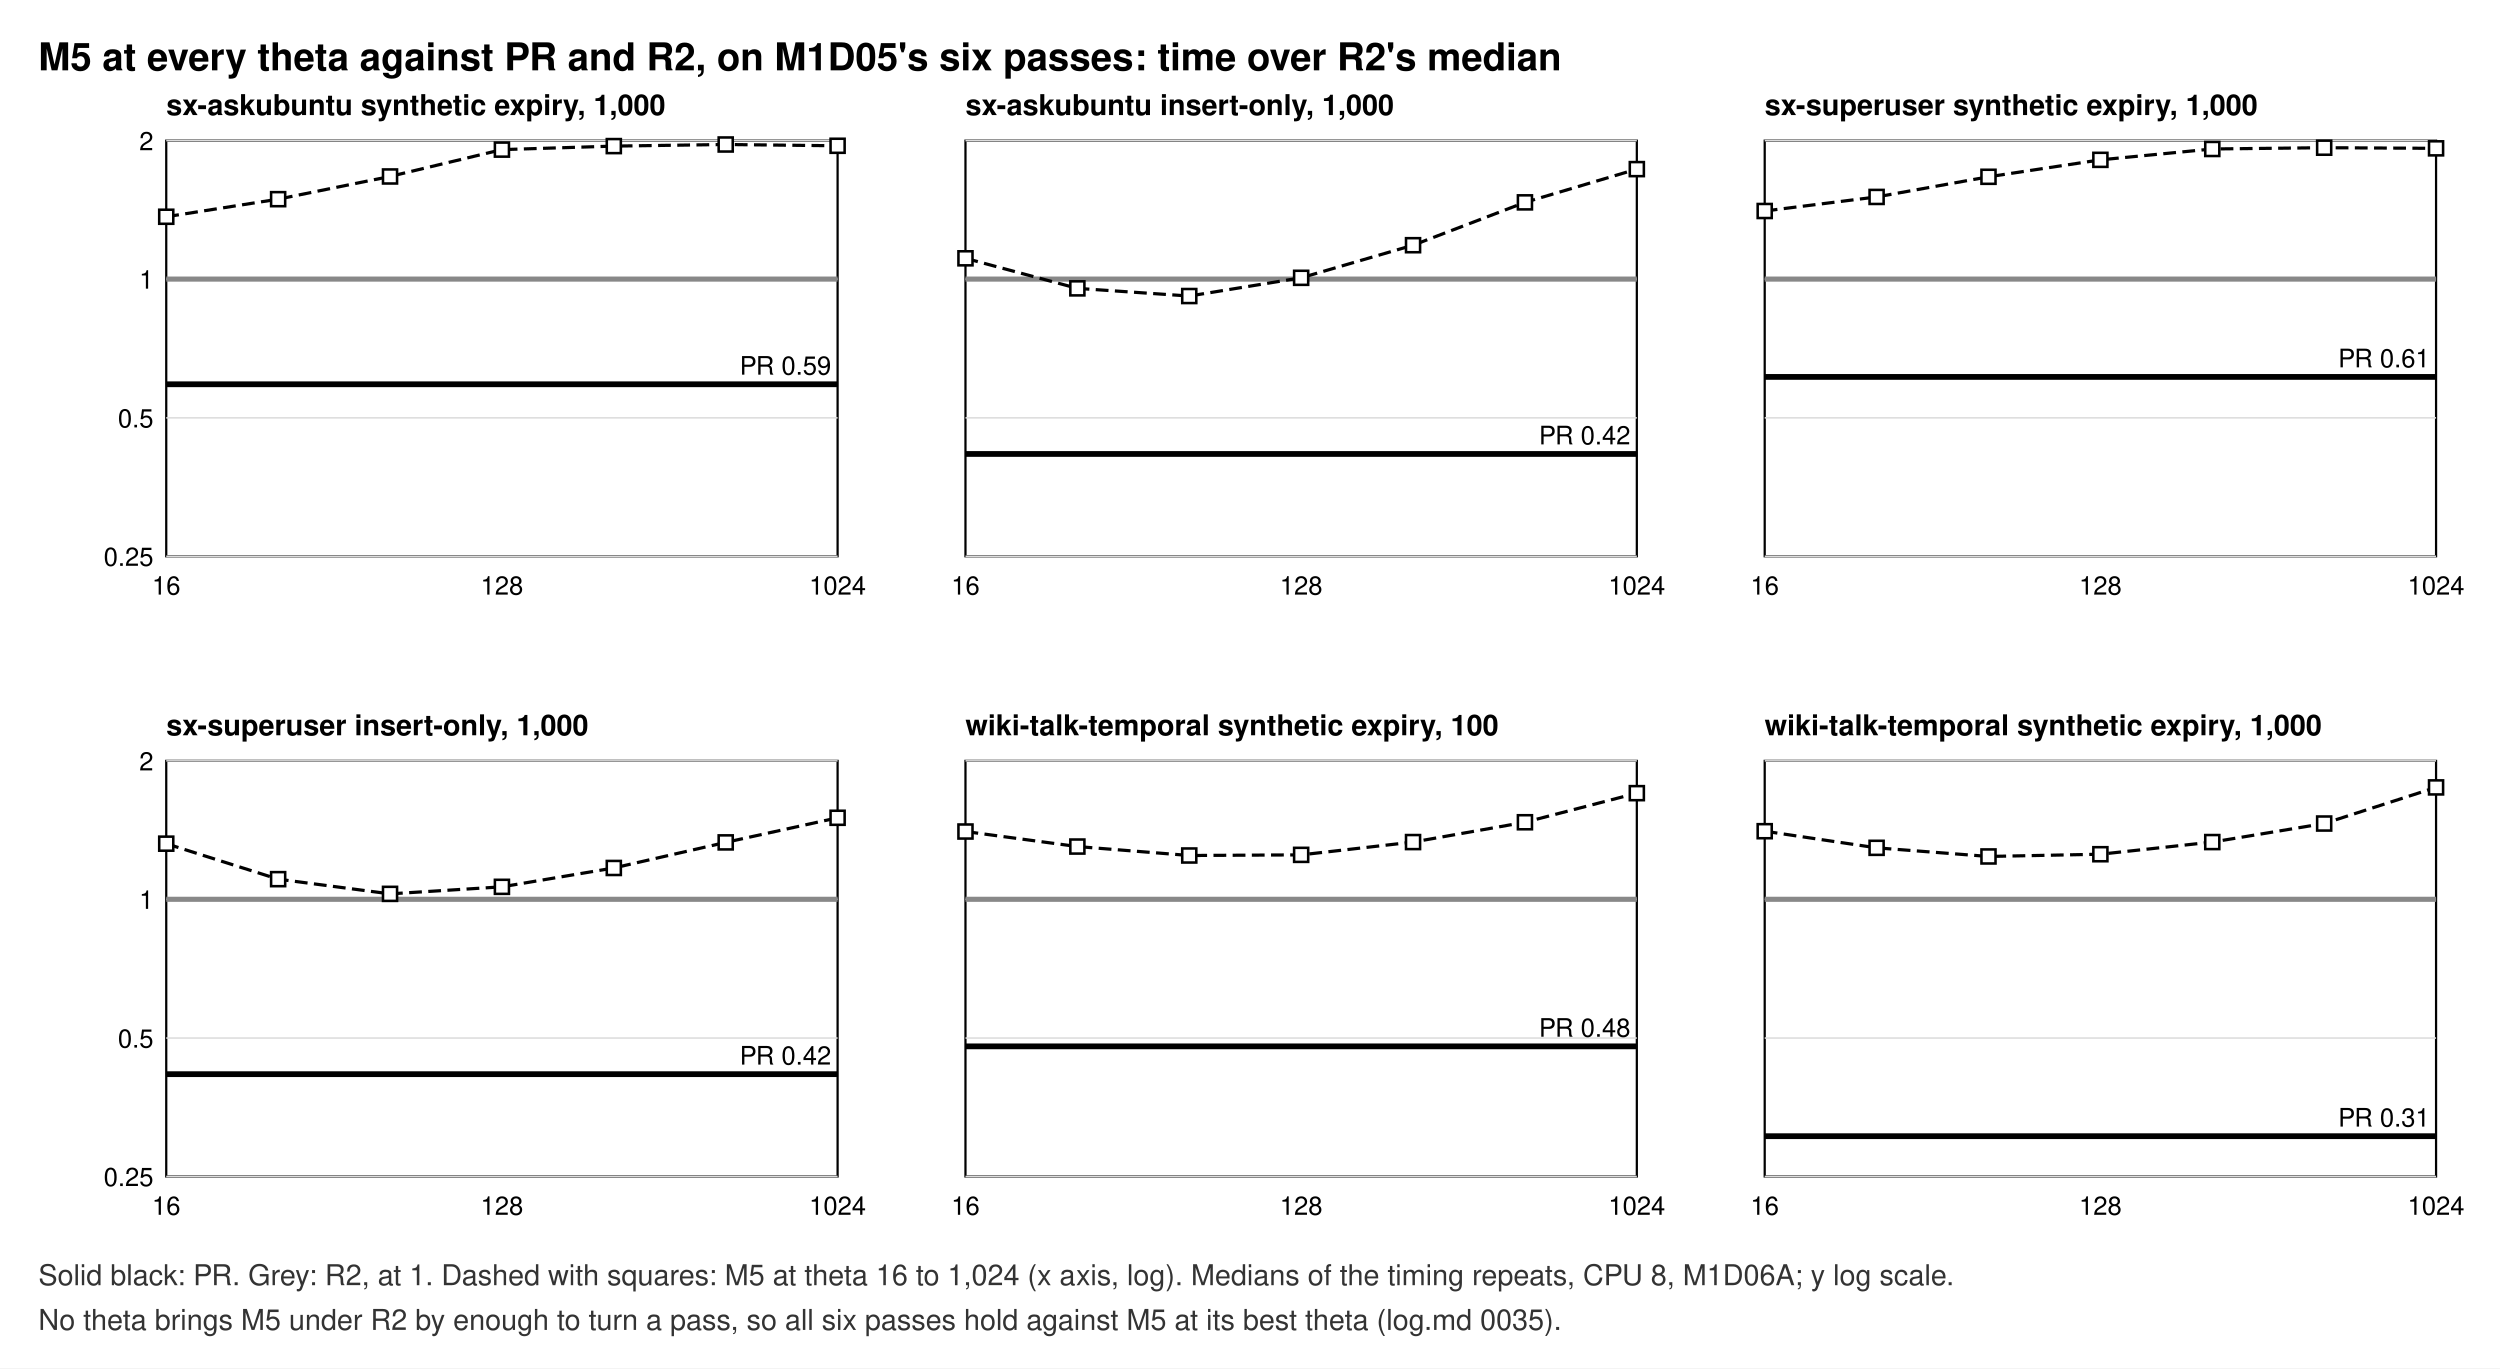
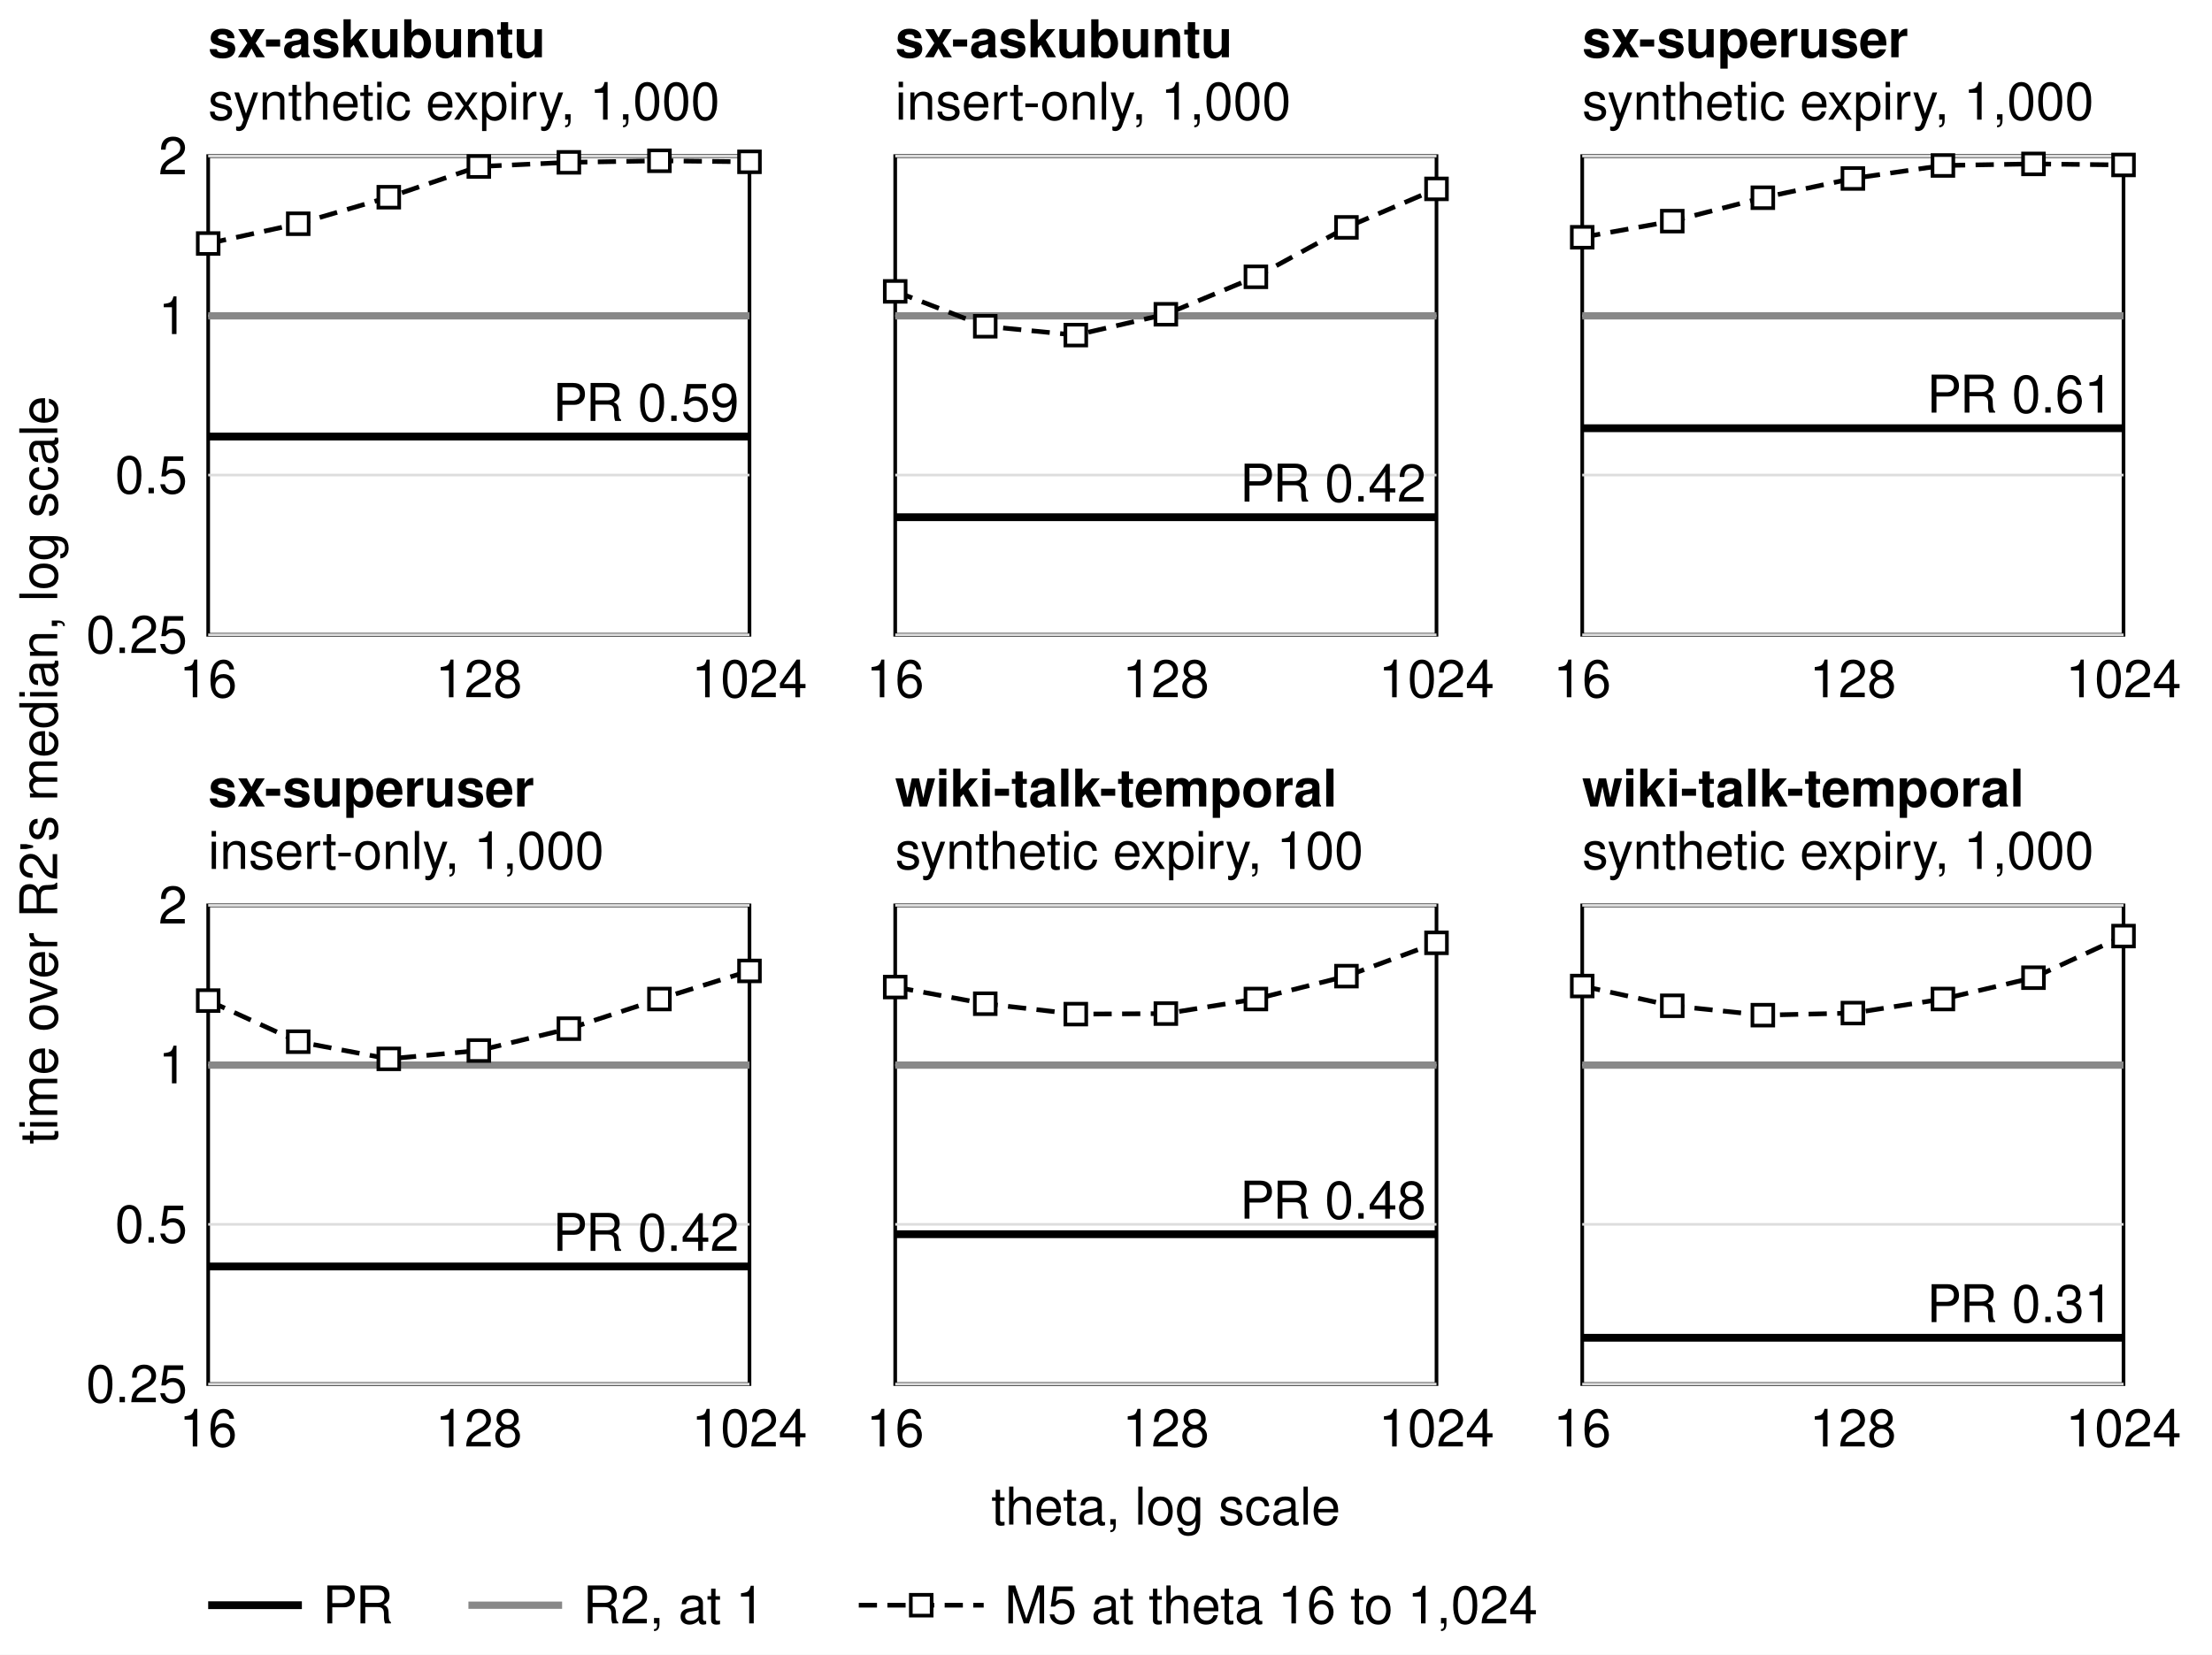
- <svg xmlns="http://www.w3.org/2000/svg" viewBox="0 0 782 428" width="782" height="428" font-family="Helvetica, Arial, sans-serif">
-   <rect width="782" height="428" fill="white" />
-   <text x="12.0" y="22.0" font-size="12" text-anchor="start" font-weight="bold" fill="black">M5 at every theta against PR and R2, on M1D05's six passes: time over R2's median</text>
-   <text x="52.0" y="36.0" font-size="9" text-anchor="start" font-weight="bold" fill="black">sx-askubuntu synthetic expiry, 1,000</text>
-   <rect x="52" y="44" width="210" height="130" fill="none" stroke="black" stroke-width="0.7" />
-   <line x1="52" y1="174.0" x2="262" y2="174.0" stroke="#ddd" stroke-width="0.5" />
-   <text x="48.0" y="177.0" font-size="8" text-anchor="end" font-weight="normal" fill="black">0.25</text>
-   <line x1="52" y1="130.7" x2="262" y2="130.7" stroke="#ddd" stroke-width="0.5" />
-   <text x="48.0" y="133.7" font-size="8" text-anchor="end" font-weight="normal" fill="black">0.5</text>
-   <line x1="52" y1="87.3" x2="262" y2="87.3" stroke="#ddd" stroke-width="0.5" />
-   <text x="48.0" y="90.3" font-size="8" text-anchor="end" font-weight="normal" fill="black">1</text>
-   <line x1="52" y1="44.0" x2="262" y2="44.0" stroke="#ddd" stroke-width="0.5" />
-   <text x="48.0" y="47.0" font-size="8" text-anchor="end" font-weight="normal" fill="black">2</text>
-   <line x1="52" y1="87.3" x2="262" y2="87.3" stroke="#888" stroke-width="1.6" />
-   <line x1="52" y1="120.2" x2="262" y2="120.2" stroke="black" stroke-width="1.8" />
-   <polyline fill="none" stroke="black" stroke-width="1" stroke-dasharray="4 2" points="52.0,67.8 87.0,62.3 122.0,55.2 157.0,46.8 192.0,45.7 227.0,45.2 262.0,45.6" />
-   <rect x="49.8" y="65.6" width="4.4" height="4.4" fill="white" stroke="black" stroke-width="0.8" />
-   <rect x="84.8" y="60.1" width="4.4" height="4.4" fill="white" stroke="black" stroke-width="0.8" />
-   <rect x="119.8" y="53.0" width="4.4" height="4.4" fill="white" stroke="black" stroke-width="0.8" />
-   <rect x="154.8" y="44.6" width="4.4" height="4.4" fill="white" stroke="black" stroke-width="0.8" />
-   <rect x="189.8" y="43.5" width="4.4" height="4.4" fill="white" stroke="black" stroke-width="0.8" />
-   <rect x="224.8" y="43.0" width="4.4" height="4.4" fill="white" stroke="black" stroke-width="0.8" />
-   <rect x="259.8" y="43.4" width="4.4" height="4.4" fill="white" stroke="black" stroke-width="0.8" />
-   <text x="52.0" y="186.0" font-size="8" text-anchor="middle" font-weight="normal" fill="black">16</text>
-   <text x="157.0" y="186.0" font-size="8" text-anchor="middle" font-weight="normal" fill="black">128</text>
-   <text x="262.0" y="186.0" font-size="8" text-anchor="middle" font-weight="normal" fill="black">1024</text>
-   <text x="260.0" y="117.2" font-size="8" text-anchor="end" font-weight="normal" fill="black">PR 0.59</text>
-   <text x="302.0" y="36.0" font-size="9" text-anchor="start" font-weight="bold" fill="black">sx-askubuntu insert-only, 1,000</text>
-   <rect x="302" y="44" width="210" height="130" fill="none" stroke="black" stroke-width="0.7" />
-   <line x1="302" y1="174.0" x2="512" y2="174.0" stroke="#ddd" stroke-width="0.5" />
-   <line x1="302" y1="130.7" x2="512" y2="130.7" stroke="#ddd" stroke-width="0.5" />
-   <line x1="302" y1="87.3" x2="512" y2="87.3" stroke="#ddd" stroke-width="0.5" />
-   <line x1="302" y1="44.0" x2="512" y2="44.0" stroke="#ddd" stroke-width="0.5" />
-   <line x1="302" y1="87.3" x2="512" y2="87.3" stroke="#888" stroke-width="1.6" />
-   <line x1="302" y1="142.0" x2="512" y2="142.0" stroke="black" stroke-width="1.8" />
-   <polyline fill="none" stroke="black" stroke-width="1" stroke-dasharray="4 2" points="302.0,80.8 337.0,90.2 372.0,92.6 407.0,86.9 442.0,76.7 477.0,63.3 512.0,52.9" />
-   <rect x="299.8" y="78.6" width="4.4" height="4.4" fill="white" stroke="black" stroke-width="0.8" />
-   <rect x="334.8" y="88.0" width="4.4" height="4.4" fill="white" stroke="black" stroke-width="0.8" />
-   <rect x="369.8" y="90.4" width="4.4" height="4.4" fill="white" stroke="black" stroke-width="0.8" />
-   <rect x="404.8" y="84.7" width="4.4" height="4.4" fill="white" stroke="black" stroke-width="0.8" />
-   <rect x="439.8" y="74.5" width="4.4" height="4.4" fill="white" stroke="black" stroke-width="0.8" />
-   <rect x="474.8" y="61.1" width="4.4" height="4.4" fill="white" stroke="black" stroke-width="0.8" />
-   <rect x="509.8" y="50.7" width="4.4" height="4.4" fill="white" stroke="black" stroke-width="0.8" />
-   <text x="302.0" y="186.0" font-size="8" text-anchor="middle" font-weight="normal" fill="black">16</text>
-   <text x="407.0" y="186.0" font-size="8" text-anchor="middle" font-weight="normal" fill="black">128</text>
-   <text x="512.0" y="186.0" font-size="8" text-anchor="middle" font-weight="normal" fill="black">1024</text>
-   <text x="510.0" y="139.0" font-size="8" text-anchor="end" font-weight="normal" fill="black">PR 0.42</text>
-   <text x="552.0" y="36.0" font-size="9" text-anchor="start" font-weight="bold" fill="black">sx-superuser synthetic expiry, 1,000</text>
-   <rect x="552" y="44" width="210" height="130" fill="none" stroke="black" stroke-width="0.7" />
-   <line x1="552" y1="174.0" x2="762" y2="174.0" stroke="#ddd" stroke-width="0.5" />
-   <line x1="552" y1="130.7" x2="762" y2="130.7" stroke="#ddd" stroke-width="0.5" />
-   <line x1="552" y1="87.3" x2="762" y2="87.3" stroke="#ddd" stroke-width="0.5" />
-   <line x1="552" y1="44.0" x2="762" y2="44.0" stroke="#ddd" stroke-width="0.5" />
-   <line x1="552" y1="87.3" x2="762" y2="87.3" stroke="#888" stroke-width="1.6" />
-   <line x1="552" y1="117.9" x2="762" y2="117.9" stroke="black" stroke-width="1.8" />
-   <polyline fill="none" stroke="black" stroke-width="1" stroke-dasharray="4 2" points="552.0,66.0 587.0,61.6 622.0,55.3 657.0,50.0 692.0,46.6 727.0,46.2 762.0,46.4" />
-   <rect x="549.8" y="63.8" width="4.4" height="4.4" fill="white" stroke="black" stroke-width="0.8" />
-   <rect x="584.8" y="59.4" width="4.4" height="4.4" fill="white" stroke="black" stroke-width="0.8" />
-   <rect x="619.8" y="53.1" width="4.4" height="4.4" fill="white" stroke="black" stroke-width="0.8" />
-   <rect x="654.8" y="47.8" width="4.4" height="4.4" fill="white" stroke="black" stroke-width="0.8" />
-   <rect x="689.8" y="44.4" width="4.4" height="4.4" fill="white" stroke="black" stroke-width="0.8" />
-   <rect x="724.8" y="44.0" width="4.4" height="4.4" fill="white" stroke="black" stroke-width="0.8" />
-   <rect x="759.8" y="44.2" width="4.4" height="4.4" fill="white" stroke="black" stroke-width="0.8" />
-   <text x="552.0" y="186.0" font-size="8" text-anchor="middle" font-weight="normal" fill="black">16</text>
-   <text x="657.0" y="186.0" font-size="8" text-anchor="middle" font-weight="normal" fill="black">128</text>
-   <text x="762.0" y="186.0" font-size="8" text-anchor="middle" font-weight="normal" fill="black">1024</text>
-   <text x="760.0" y="114.9" font-size="8" text-anchor="end" font-weight="normal" fill="black">PR 0.61</text>
-   <text x="52.0" y="230.0" font-size="9" text-anchor="start" font-weight="bold" fill="black">sx-superuser insert-only, 1,000</text>
-   <rect x="52" y="238" width="210" height="130" fill="none" stroke="black" stroke-width="0.7" />
-   <line x1="52" y1="368.0" x2="262" y2="368.0" stroke="#ddd" stroke-width="0.5" />
-   <text x="48.0" y="371.0" font-size="8" text-anchor="end" font-weight="normal" fill="black">0.25</text>
-   <line x1="52" y1="324.7" x2="262" y2="324.7" stroke="#ddd" stroke-width="0.5" />
-   <text x="48.0" y="327.7" font-size="8" text-anchor="end" font-weight="normal" fill="black">0.5</text>
-   <line x1="52" y1="281.3" x2="262" y2="281.3" stroke="#ddd" stroke-width="0.5" />
-   <text x="48.0" y="284.3" font-size="8" text-anchor="end" font-weight="normal" fill="black">1</text>
-   <line x1="52" y1="238.0" x2="262" y2="238.0" stroke="#ddd" stroke-width="0.5" />
-   <text x="48.0" y="241.0" font-size="8" text-anchor="end" font-weight="normal" fill="black">2</text>
-   <line x1="52" y1="281.3" x2="262" y2="281.3" stroke="#888" stroke-width="1.6" />
-   <line x1="52" y1="336.0" x2="262" y2="336.0" stroke="black" stroke-width="1.8" />
-   <polyline fill="none" stroke="black" stroke-width="1" stroke-dasharray="4 2" points="52.0,263.9 87.0,275.0 122.0,279.6 157.0,277.4 192.0,271.5 227.0,263.5 262.0,255.8" />
-   <rect x="49.8" y="261.7" width="4.4" height="4.4" fill="white" stroke="black" stroke-width="0.8" />
-   <rect x="84.8" y="272.8" width="4.4" height="4.4" fill="white" stroke="black" stroke-width="0.8" />
-   <rect x="119.8" y="277.4" width="4.4" height="4.4" fill="white" stroke="black" stroke-width="0.8" />
-   <rect x="154.8" y="275.2" width="4.4" height="4.4" fill="white" stroke="black" stroke-width="0.8" />
-   <rect x="189.8" y="269.3" width="4.4" height="4.4" fill="white" stroke="black" stroke-width="0.8" />
-   <rect x="224.8" y="261.3" width="4.4" height="4.4" fill="white" stroke="black" stroke-width="0.8" />
-   <rect x="259.8" y="253.6" width="4.4" height="4.4" fill="white" stroke="black" stroke-width="0.8" />
-   <text x="52.0" y="380.0" font-size="8" text-anchor="middle" font-weight="normal" fill="black">16</text>
-   <text x="157.0" y="380.0" font-size="8" text-anchor="middle" font-weight="normal" fill="black">128</text>
-   <text x="262.0" y="380.0" font-size="8" text-anchor="middle" font-weight="normal" fill="black">1024</text>
-   <text x="260.0" y="333.0" font-size="8" text-anchor="end" font-weight="normal" fill="black">PR 0.42</text>
-   <text x="302.0" y="230.0" font-size="9" text-anchor="start" font-weight="bold" fill="black">wiki-talk-temporal synthetic expiry, 100</text>
-   <rect x="302" y="238" width="210" height="130" fill="none" stroke="black" stroke-width="0.7" />
-   <line x1="302" y1="368.0" x2="512" y2="368.0" stroke="#ddd" stroke-width="0.5" />
-   <line x1="302" y1="324.7" x2="512" y2="324.7" stroke="#ddd" stroke-width="0.5" />
-   <line x1="302" y1="281.3" x2="512" y2="281.3" stroke="#ddd" stroke-width="0.5" />
-   <line x1="302" y1="238.0" x2="512" y2="238.0" stroke="#ddd" stroke-width="0.5" />
-   <line x1="302" y1="281.3" x2="512" y2="281.3" stroke="#888" stroke-width="1.6" />
-   <line x1="302" y1="327.3" x2="512" y2="327.3" stroke="black" stroke-width="1.8" />
-   <polyline fill="none" stroke="black" stroke-width="1" stroke-dasharray="4 2" points="302.0,260.1 337.0,264.8 372.0,267.6 407.0,267.4 442.0,263.4 477.0,257.2 512.0,248.1" />
-   <rect x="299.8" y="257.9" width="4.4" height="4.4" fill="white" stroke="black" stroke-width="0.8" />
-   <rect x="334.8" y="262.6" width="4.4" height="4.4" fill="white" stroke="black" stroke-width="0.8" />
-   <rect x="369.8" y="265.4" width="4.4" height="4.4" fill="white" stroke="black" stroke-width="0.8" />
-   <rect x="404.8" y="265.2" width="4.4" height="4.4" fill="white" stroke="black" stroke-width="0.8" />
-   <rect x="439.8" y="261.2" width="4.4" height="4.4" fill="white" stroke="black" stroke-width="0.8" />
-   <rect x="474.8" y="255.0" width="4.4" height="4.4" fill="white" stroke="black" stroke-width="0.8" />
-   <rect x="509.8" y="245.9" width="4.4" height="4.4" fill="white" stroke="black" stroke-width="0.8" />
-   <text x="302.0" y="380.0" font-size="8" text-anchor="middle" font-weight="normal" fill="black">16</text>
-   <text x="407.0" y="380.0" font-size="8" text-anchor="middle" font-weight="normal" fill="black">128</text>
-   <text x="512.0" y="380.0" font-size="8" text-anchor="middle" font-weight="normal" fill="black">1024</text>
-   <text x="510.0" y="324.3" font-size="8" text-anchor="end" font-weight="normal" fill="black">PR 0.48</text>
-   <text x="552.0" y="230.0" font-size="9" text-anchor="start" font-weight="bold" fill="black">wiki-talk-temporal synthetic expiry, 1,000</text>
-   <rect x="552" y="238" width="210" height="130" fill="none" stroke="black" stroke-width="0.7" />
-   <line x1="552" y1="368.0" x2="762" y2="368.0" stroke="#ddd" stroke-width="0.5" />
-   <line x1="552" y1="324.7" x2="762" y2="324.7" stroke="#ddd" stroke-width="0.5" />
-   <line x1="552" y1="281.3" x2="762" y2="281.3" stroke="#ddd" stroke-width="0.5" />
-   <line x1="552" y1="238.0" x2="762" y2="238.0" stroke="#ddd" stroke-width="0.5" />
-   <line x1="552" y1="281.3" x2="762" y2="281.3" stroke="#888" stroke-width="1.6" />
-   <line x1="552" y1="355.4" x2="762" y2="355.4" stroke="black" stroke-width="1.8" />
-   <polyline fill="none" stroke="black" stroke-width="1" stroke-dasharray="4 2" points="552.0,260.0 587.0,265.2 622.0,267.9 657.0,267.2 692.0,263.4 727.0,257.6 762.0,246.3" />
-   <rect x="549.8" y="257.8" width="4.4" height="4.4" fill="white" stroke="black" stroke-width="0.8" />
-   <rect x="584.8" y="263.0" width="4.4" height="4.4" fill="white" stroke="black" stroke-width="0.8" />
-   <rect x="619.8" y="265.7" width="4.4" height="4.4" fill="white" stroke="black" stroke-width="0.8" />
-   <rect x="654.8" y="265.0" width="4.4" height="4.4" fill="white" stroke="black" stroke-width="0.8" />
-   <rect x="689.8" y="261.2" width="4.4" height="4.4" fill="white" stroke="black" stroke-width="0.8" />
-   <rect x="724.8" y="255.4" width="4.4" height="4.4" fill="white" stroke="black" stroke-width="0.8" />
-   <rect x="759.8" y="244.1" width="4.4" height="4.4" fill="white" stroke="black" stroke-width="0.8" />
-   <text x="552.0" y="380.0" font-size="8" text-anchor="middle" font-weight="normal" fill="black">16</text>
-   <text x="657.0" y="380.0" font-size="8" text-anchor="middle" font-weight="normal" fill="black">128</text>
-   <text x="762.0" y="380.0" font-size="8" text-anchor="middle" font-weight="normal" fill="black">1024</text>
-   <text x="760.0" y="352.4" font-size="8" text-anchor="end" font-weight="normal" fill="black">PR 0.31</text>
-   <text x="12.0" y="402.0" font-size="9" text-anchor="start" font-weight="normal" fill="#333">Solid black: PR. Grey: R2, at 1. Dashed with squares: M5 at theta 16 to 1,024 (x axis, log). Medians of the timing repeats, CPU 8, M1D06A; y log scale.</text>
-   <text x="12.0" y="416.0" font-size="9" text-anchor="start" font-weight="normal" fill="#333">No theta brings M5 under R2 by enough to turn a pass, so all six passes hold against M5 at its best theta (log.md 0035).</text>
+ <svg xmlns="http://www.w3.org/2000/svg" viewBox="0 0 425 318" width="425" height="318" font-family="Helvetica, Arial, sans-serif">
+   <rect width="425" height="318" fill="white" />
+   <text x="40.0" y="11.0" font-size="10" text-anchor="start" font-weight="bold" fill="black">sx-askubuntu</text>
+   <text x="40.0" y="23.0" font-size="10" text-anchor="start" font-weight="normal" fill="black">synthetic expiry, 1,000</text>
+   <rect x="40" y="30" width="104" height="92" fill="none" stroke="black" stroke-width="0.7" />
+   <line x1="40" y1="122.0" x2="144" y2="122.0" stroke="#ddd" stroke-width="0.5" />
+   <text x="36.0" y="125.5" font-size="10" text-anchor="end" font-weight="normal" fill="black">0.25</text>
+   <line x1="40" y1="91.3" x2="144" y2="91.3" stroke="#ddd" stroke-width="0.5" />
+   <text x="36.0" y="94.8" font-size="10" text-anchor="end" font-weight="normal" fill="black">0.5</text>
+   <line x1="40" y1="60.7" x2="144" y2="60.7" stroke="#ddd" stroke-width="0.5" />
+   <text x="36.0" y="64.2" font-size="10" text-anchor="end" font-weight="normal" fill="black">1</text>
+   <line x1="40" y1="30.0" x2="144" y2="30.0" stroke="#ddd" stroke-width="0.5" />
+   <text x="36.0" y="33.5" font-size="10" text-anchor="end" font-weight="normal" fill="black">2</text>
+   <line x1="40" y1="60.7" x2="144" y2="60.7" stroke="#888" stroke-width="1.4" />
+   <line x1="40" y1="83.9" x2="144" y2="83.9" stroke="black" stroke-width="1.5" />
+   <polyline fill="none" stroke="black" stroke-width="0.9" stroke-dasharray="3.5 2" points="40.0,46.8 57.3,43.0 74.7,37.9 92.0,32.0 109.3,31.2 126.7,30.9 144.0,31.1" />
+   <rect x="38.0" y="44.8" width="4.0" height="4.0" fill="white" stroke="black" stroke-width="0.7" />
+   <rect x="55.3" y="41.0" width="4.0" height="4.0" fill="white" stroke="black" stroke-width="0.7" />
+   <rect x="72.7" y="35.9" width="4.0" height="4.0" fill="white" stroke="black" stroke-width="0.7" />
+   <rect x="90.0" y="30.0" width="4.0" height="4.0" fill="white" stroke="black" stroke-width="0.7" />
+   <rect x="107.3" y="29.2" width="4.0" height="4.0" fill="white" stroke="black" stroke-width="0.7" />
+   <rect x="124.7" y="28.9" width="4.0" height="4.0" fill="white" stroke="black" stroke-width="0.7" />
+   <rect x="142.0" y="29.1" width="4.0" height="4.0" fill="white" stroke="black" stroke-width="0.7" />
+   <text x="40.0" y="134.0" font-size="10" text-anchor="middle" font-weight="normal" fill="black">16</text>
+   <text x="92.0" y="134.0" font-size="10" text-anchor="middle" font-weight="normal" fill="black">128</text>
+   <text x="144.0" y="134.0" font-size="10" text-anchor="middle" font-weight="normal" fill="black">1024</text>
+   <text x="142.0" y="80.9" font-size="10" text-anchor="end" font-weight="normal" fill="black">PR 0.59</text>
+   <text x="172.0" y="11.0" font-size="10" text-anchor="start" font-weight="bold" fill="black">sx-askubuntu</text>
+   <text x="172.0" y="23.0" font-size="10" text-anchor="start" font-weight="normal" fill="black">insert-only, 1,000</text>
+   <rect x="172" y="30" width="104" height="92" fill="none" stroke="black" stroke-width="0.7" />
+   <line x1="172" y1="122.0" x2="276" y2="122.0" stroke="#ddd" stroke-width="0.5" />
+   <line x1="172" y1="91.3" x2="276" y2="91.3" stroke="#ddd" stroke-width="0.5" />
+   <line x1="172" y1="60.7" x2="276" y2="60.7" stroke="#ddd" stroke-width="0.5" />
+   <line x1="172" y1="30.0" x2="276" y2="30.0" stroke="#ddd" stroke-width="0.5" />
+   <line x1="172" y1="60.7" x2="276" y2="60.7" stroke="#888" stroke-width="1.4" />
+   <line x1="172" y1="99.4" x2="276" y2="99.4" stroke="black" stroke-width="1.5" />
+   <polyline fill="none" stroke="black" stroke-width="0.9" stroke-dasharray="3.5 2" points="172.0,56.0 189.3,62.7 206.7,64.4 224.0,60.4 241.3,53.2 258.7,43.7 276.0,36.3" />
+   <rect x="170.0" y="54.0" width="4.0" height="4.0" fill="white" stroke="black" stroke-width="0.7" />
+   <rect x="187.3" y="60.7" width="4.0" height="4.0" fill="white" stroke="black" stroke-width="0.7" />
+   <rect x="204.7" y="62.4" width="4.0" height="4.0" fill="white" stroke="black" stroke-width="0.7" />
+   <rect x="222.0" y="58.4" width="4.0" height="4.0" fill="white" stroke="black" stroke-width="0.7" />
+   <rect x="239.3" y="51.2" width="4.0" height="4.0" fill="white" stroke="black" stroke-width="0.7" />
+   <rect x="256.7" y="41.7" width="4.0" height="4.0" fill="white" stroke="black" stroke-width="0.7" />
+   <rect x="274.0" y="34.3" width="4.0" height="4.0" fill="white" stroke="black" stroke-width="0.7" />
+   <text x="172.0" y="134.0" font-size="10" text-anchor="middle" font-weight="normal" fill="black">16</text>
+   <text x="224.0" y="134.0" font-size="10" text-anchor="middle" font-weight="normal" fill="black">128</text>
+   <text x="276.0" y="134.0" font-size="10" text-anchor="middle" font-weight="normal" fill="black">1024</text>
+   <text x="274.0" y="96.4" font-size="10" text-anchor="end" font-weight="normal" fill="black">PR 0.42</text>
+   <text x="304.0" y="11.0" font-size="10" text-anchor="start" font-weight="bold" fill="black">sx-superuser</text>
+   <text x="304.0" y="23.0" font-size="10" text-anchor="start" font-weight="normal" fill="black">synthetic expiry, 1,000</text>
+   <rect x="304" y="30" width="104" height="92" fill="none" stroke="black" stroke-width="0.7" />
+   <line x1="304" y1="122.0" x2="408" y2="122.0" stroke="#ddd" stroke-width="0.5" />
+   <line x1="304" y1="91.3" x2="408" y2="91.3" stroke="#ddd" stroke-width="0.5" />
+   <line x1="304" y1="60.7" x2="408" y2="60.7" stroke="#ddd" stroke-width="0.5" />
+   <line x1="304" y1="30.0" x2="408" y2="30.0" stroke="#ddd" stroke-width="0.5" />
+   <line x1="304" y1="60.7" x2="408" y2="60.7" stroke="#888" stroke-width="1.4" />
+   <line x1="304" y1="82.3" x2="408" y2="82.3" stroke="black" stroke-width="1.5" />
+   <polyline fill="none" stroke="black" stroke-width="0.9" stroke-dasharray="3.5 2" points="304.0,45.6 321.3,42.5 338.7,38.0 356.0,34.3 373.3,31.8 390.7,31.5 408.0,31.7" />
+   <rect x="302.0" y="43.6" width="4.0" height="4.0" fill="white" stroke="black" stroke-width="0.7" />
+   <rect x="319.3" y="40.5" width="4.0" height="4.0" fill="white" stroke="black" stroke-width="0.7" />
+   <rect x="336.7" y="36.0" width="4.0" height="4.0" fill="white" stroke="black" stroke-width="0.7" />
+   <rect x="354.0" y="32.3" width="4.0" height="4.0" fill="white" stroke="black" stroke-width="0.7" />
+   <rect x="371.3" y="29.8" width="4.0" height="4.0" fill="white" stroke="black" stroke-width="0.7" />
+   <rect x="388.7" y="29.5" width="4.0" height="4.0" fill="white" stroke="black" stroke-width="0.7" />
+   <rect x="406.0" y="29.7" width="4.0" height="4.0" fill="white" stroke="black" stroke-width="0.7" />
+   <text x="304.0" y="134.0" font-size="10" text-anchor="middle" font-weight="normal" fill="black">16</text>
+   <text x="356.0" y="134.0" font-size="10" text-anchor="middle" font-weight="normal" fill="black">128</text>
+   <text x="408.0" y="134.0" font-size="10" text-anchor="middle" font-weight="normal" fill="black">1024</text>
+   <text x="406.0" y="79.3" font-size="10" text-anchor="end" font-weight="normal" fill="black">PR 0.61</text>
+   <text x="40.0" y="155.0" font-size="10" text-anchor="start" font-weight="bold" fill="black">sx-superuser</text>
+   <text x="40.0" y="167.0" font-size="10" text-anchor="start" font-weight="normal" fill="black">insert-only, 1,000</text>
+   <rect x="40" y="174" width="104" height="92" fill="none" stroke="black" stroke-width="0.7" />
+   <line x1="40" y1="266.0" x2="144" y2="266.0" stroke="#ddd" stroke-width="0.5" />
+   <text x="36.0" y="269.5" font-size="10" text-anchor="end" font-weight="normal" fill="black">0.25</text>
+   <line x1="40" y1="235.3" x2="144" y2="235.3" stroke="#ddd" stroke-width="0.5" />
+   <text x="36.0" y="238.8" font-size="10" text-anchor="end" font-weight="normal" fill="black">0.5</text>
+   <line x1="40" y1="204.7" x2="144" y2="204.7" stroke="#ddd" stroke-width="0.5" />
+   <text x="36.0" y="208.2" font-size="10" text-anchor="end" font-weight="normal" fill="black">1</text>
+   <line x1="40" y1="174.0" x2="144" y2="174.0" stroke="#ddd" stroke-width="0.5" />
+   <text x="36.0" y="177.5" font-size="10" text-anchor="end" font-weight="normal" fill="black">2</text>
+   <line x1="40" y1="204.7" x2="144" y2="204.7" stroke="#888" stroke-width="1.4" />
+   <line x1="40" y1="243.4" x2="144" y2="243.4" stroke="black" stroke-width="1.5" />
+   <polyline fill="none" stroke="black" stroke-width="0.9" stroke-dasharray="3.5 2" points="40.0,192.3 57.3,200.2 74.7,203.5 92.0,201.9 109.3,197.7 126.7,192.0 144.0,186.6" />
+   <rect x="38.0" y="190.3" width="4.0" height="4.0" fill="white" stroke="black" stroke-width="0.7" />
+   <rect x="55.3" y="198.2" width="4.0" height="4.0" fill="white" stroke="black" stroke-width="0.7" />
+   <rect x="72.7" y="201.5" width="4.0" height="4.0" fill="white" stroke="black" stroke-width="0.7" />
+   <rect x="90.0" y="199.9" width="4.0" height="4.0" fill="white" stroke="black" stroke-width="0.7" />
+   <rect x="107.3" y="195.7" width="4.0" height="4.0" fill="white" stroke="black" stroke-width="0.7" />
+   <rect x="124.7" y="190.0" width="4.0" height="4.0" fill="white" stroke="black" stroke-width="0.7" />
+   <rect x="142.0" y="184.6" width="4.0" height="4.0" fill="white" stroke="black" stroke-width="0.7" />
+   <text x="40.0" y="278.0" font-size="10" text-anchor="middle" font-weight="normal" fill="black">16</text>
+   <text x="92.0" y="278.0" font-size="10" text-anchor="middle" font-weight="normal" fill="black">128</text>
+   <text x="144.0" y="278.0" font-size="10" text-anchor="middle" font-weight="normal" fill="black">1024</text>
+   <text x="142.0" y="240.4" font-size="10" text-anchor="end" font-weight="normal" fill="black">PR 0.42</text>
+   <text x="172.0" y="155.0" font-size="10" text-anchor="start" font-weight="bold" fill="black">wiki-talk-temporal</text>
+   <text x="172.0" y="167.0" font-size="10" text-anchor="start" font-weight="normal" fill="black">synthetic expiry, 100</text>
+   <rect x="172" y="174" width="104" height="92" fill="none" stroke="black" stroke-width="0.7" />
+   <line x1="172" y1="266.0" x2="276" y2="266.0" stroke="#ddd" stroke-width="0.5" />
+   <line x1="172" y1="235.3" x2="276" y2="235.3" stroke="#ddd" stroke-width="0.5" />
+   <line x1="172" y1="204.7" x2="276" y2="204.7" stroke="#ddd" stroke-width="0.5" />
+   <line x1="172" y1="174.0" x2="276" y2="174.0" stroke="#ddd" stroke-width="0.5" />
+   <line x1="172" y1="204.7" x2="276" y2="204.7" stroke="#888" stroke-width="1.4" />
+   <line x1="172" y1="237.2" x2="276" y2="237.2" stroke="black" stroke-width="1.5" />
+   <polyline fill="none" stroke="black" stroke-width="0.9" stroke-dasharray="3.5 2" points="172.0,189.7 189.3,192.9 206.7,194.9 224.0,194.8 241.3,192.0 258.7,187.6 276.0,181.2" />
+   <rect x="170.0" y="187.7" width="4.0" height="4.0" fill="white" stroke="black" stroke-width="0.7" />
+   <rect x="187.3" y="190.9" width="4.0" height="4.0" fill="white" stroke="black" stroke-width="0.7" />
+   <rect x="204.7" y="192.9" width="4.0" height="4.0" fill="white" stroke="black" stroke-width="0.7" />
+   <rect x="222.0" y="192.8" width="4.0" height="4.0" fill="white" stroke="black" stroke-width="0.7" />
+   <rect x="239.3" y="190.0" width="4.0" height="4.0" fill="white" stroke="black" stroke-width="0.7" />
+   <rect x="256.7" y="185.6" width="4.0" height="4.0" fill="white" stroke="black" stroke-width="0.7" />
+   <rect x="274.0" y="179.2" width="4.0" height="4.0" fill="white" stroke="black" stroke-width="0.7" />
+   <text x="172.0" y="278.0" font-size="10" text-anchor="middle" font-weight="normal" fill="black">16</text>
+   <text x="224.0" y="278.0" font-size="10" text-anchor="middle" font-weight="normal" fill="black">128</text>
+   <text x="276.0" y="278.0" font-size="10" text-anchor="middle" font-weight="normal" fill="black">1024</text>
+   <text x="274.0" y="234.2" font-size="10" text-anchor="end" font-weight="normal" fill="black">PR 0.48</text>
+   <text x="304.0" y="155.0" font-size="10" text-anchor="start" font-weight="bold" fill="black">wiki-talk-temporal</text>
+   <text x="304.0" y="167.0" font-size="10" text-anchor="start" font-weight="normal" fill="black">synthetic expiry, 1,000</text>
+   <rect x="304" y="174" width="104" height="92" fill="none" stroke="black" stroke-width="0.7" />
+   <line x1="304" y1="266.0" x2="408" y2="266.0" stroke="#ddd" stroke-width="0.5" />
+   <line x1="304" y1="235.3" x2="408" y2="235.3" stroke="#ddd" stroke-width="0.5" />
+   <line x1="304" y1="204.7" x2="408" y2="204.7" stroke="#ddd" stroke-width="0.5" />
+   <line x1="304" y1="174.0" x2="408" y2="174.0" stroke="#ddd" stroke-width="0.5" />
+   <line x1="304" y1="204.7" x2="408" y2="204.7" stroke="#888" stroke-width="1.4" />
+   <line x1="304" y1="257.1" x2="408" y2="257.1" stroke="black" stroke-width="1.5" />
+   <polyline fill="none" stroke="black" stroke-width="0.9" stroke-dasharray="3.5 2" points="304.0,189.5 321.3,193.3 338.7,195.1 356.0,194.7 373.3,192.0 390.7,187.9 408.0,179.9" />
+   <rect x="302.0" y="187.5" width="4.0" height="4.0" fill="white" stroke="black" stroke-width="0.7" />
+   <rect x="319.3" y="191.3" width="4.0" height="4.0" fill="white" stroke="black" stroke-width="0.7" />
+   <rect x="336.7" y="193.1" width="4.0" height="4.0" fill="white" stroke="black" stroke-width="0.7" />
+   <rect x="354.0" y="192.7" width="4.0" height="4.0" fill="white" stroke="black" stroke-width="0.7" />
+   <rect x="371.3" y="190.0" width="4.0" height="4.0" fill="white" stroke="black" stroke-width="0.7" />
+   <rect x="388.7" y="185.9" width="4.0" height="4.0" fill="white" stroke="black" stroke-width="0.7" />
+   <rect x="406.0" y="177.9" width="4.0" height="4.0" fill="white" stroke="black" stroke-width="0.7" />
+   <text x="304.0" y="278.0" font-size="10" text-anchor="middle" font-weight="normal" fill="black">16</text>
+   <text x="356.0" y="278.0" font-size="10" text-anchor="middle" font-weight="normal" fill="black">128</text>
+   <text x="408.0" y="278.0" font-size="10" text-anchor="middle" font-weight="normal" fill="black">1024</text>
+   <text x="406.0" y="254.1" font-size="10" text-anchor="end" font-weight="normal" fill="black">PR 0.31</text>
+   <text x="224.0" y="293.0" font-size="10" text-anchor="middle" font-weight="normal" fill="black">theta, log scale</text>
+   <text x="11" y="148.0" font-size="10" text-anchor="middle" transform="rotate(-90 11 148.0)">time over R2's median, log scale</text>
+   <line x1="40" y1="308.5" x2="58" y2="308.5" stroke="black" stroke-width="1.5" />
+   <text x="62.0" y="312.0" font-size="10" text-anchor="start" font-weight="normal" fill="black">PR</text>
+   <line x1="90" y1="308.5" x2="108" y2="308.5" stroke="#888" stroke-width="1.4" />
+   <text x="112.0" y="312.0" font-size="10" text-anchor="start" font-weight="normal" fill="black">R2, at 1</text>
+   <line x1="165" y1="308.5" x2="189" y2="308.5" stroke="black" stroke-width="0.9" stroke-dasharray="3.5 2" />
+   <rect x="175" y="306.5" width="4.0" height="4.0" fill="white" stroke="black" stroke-width="0.7" />
+   <text x="193.0" y="312.0" font-size="10" text-anchor="start" font-weight="normal" fill="black">M5 at theta 16 to 1,024</text>
</svg>
